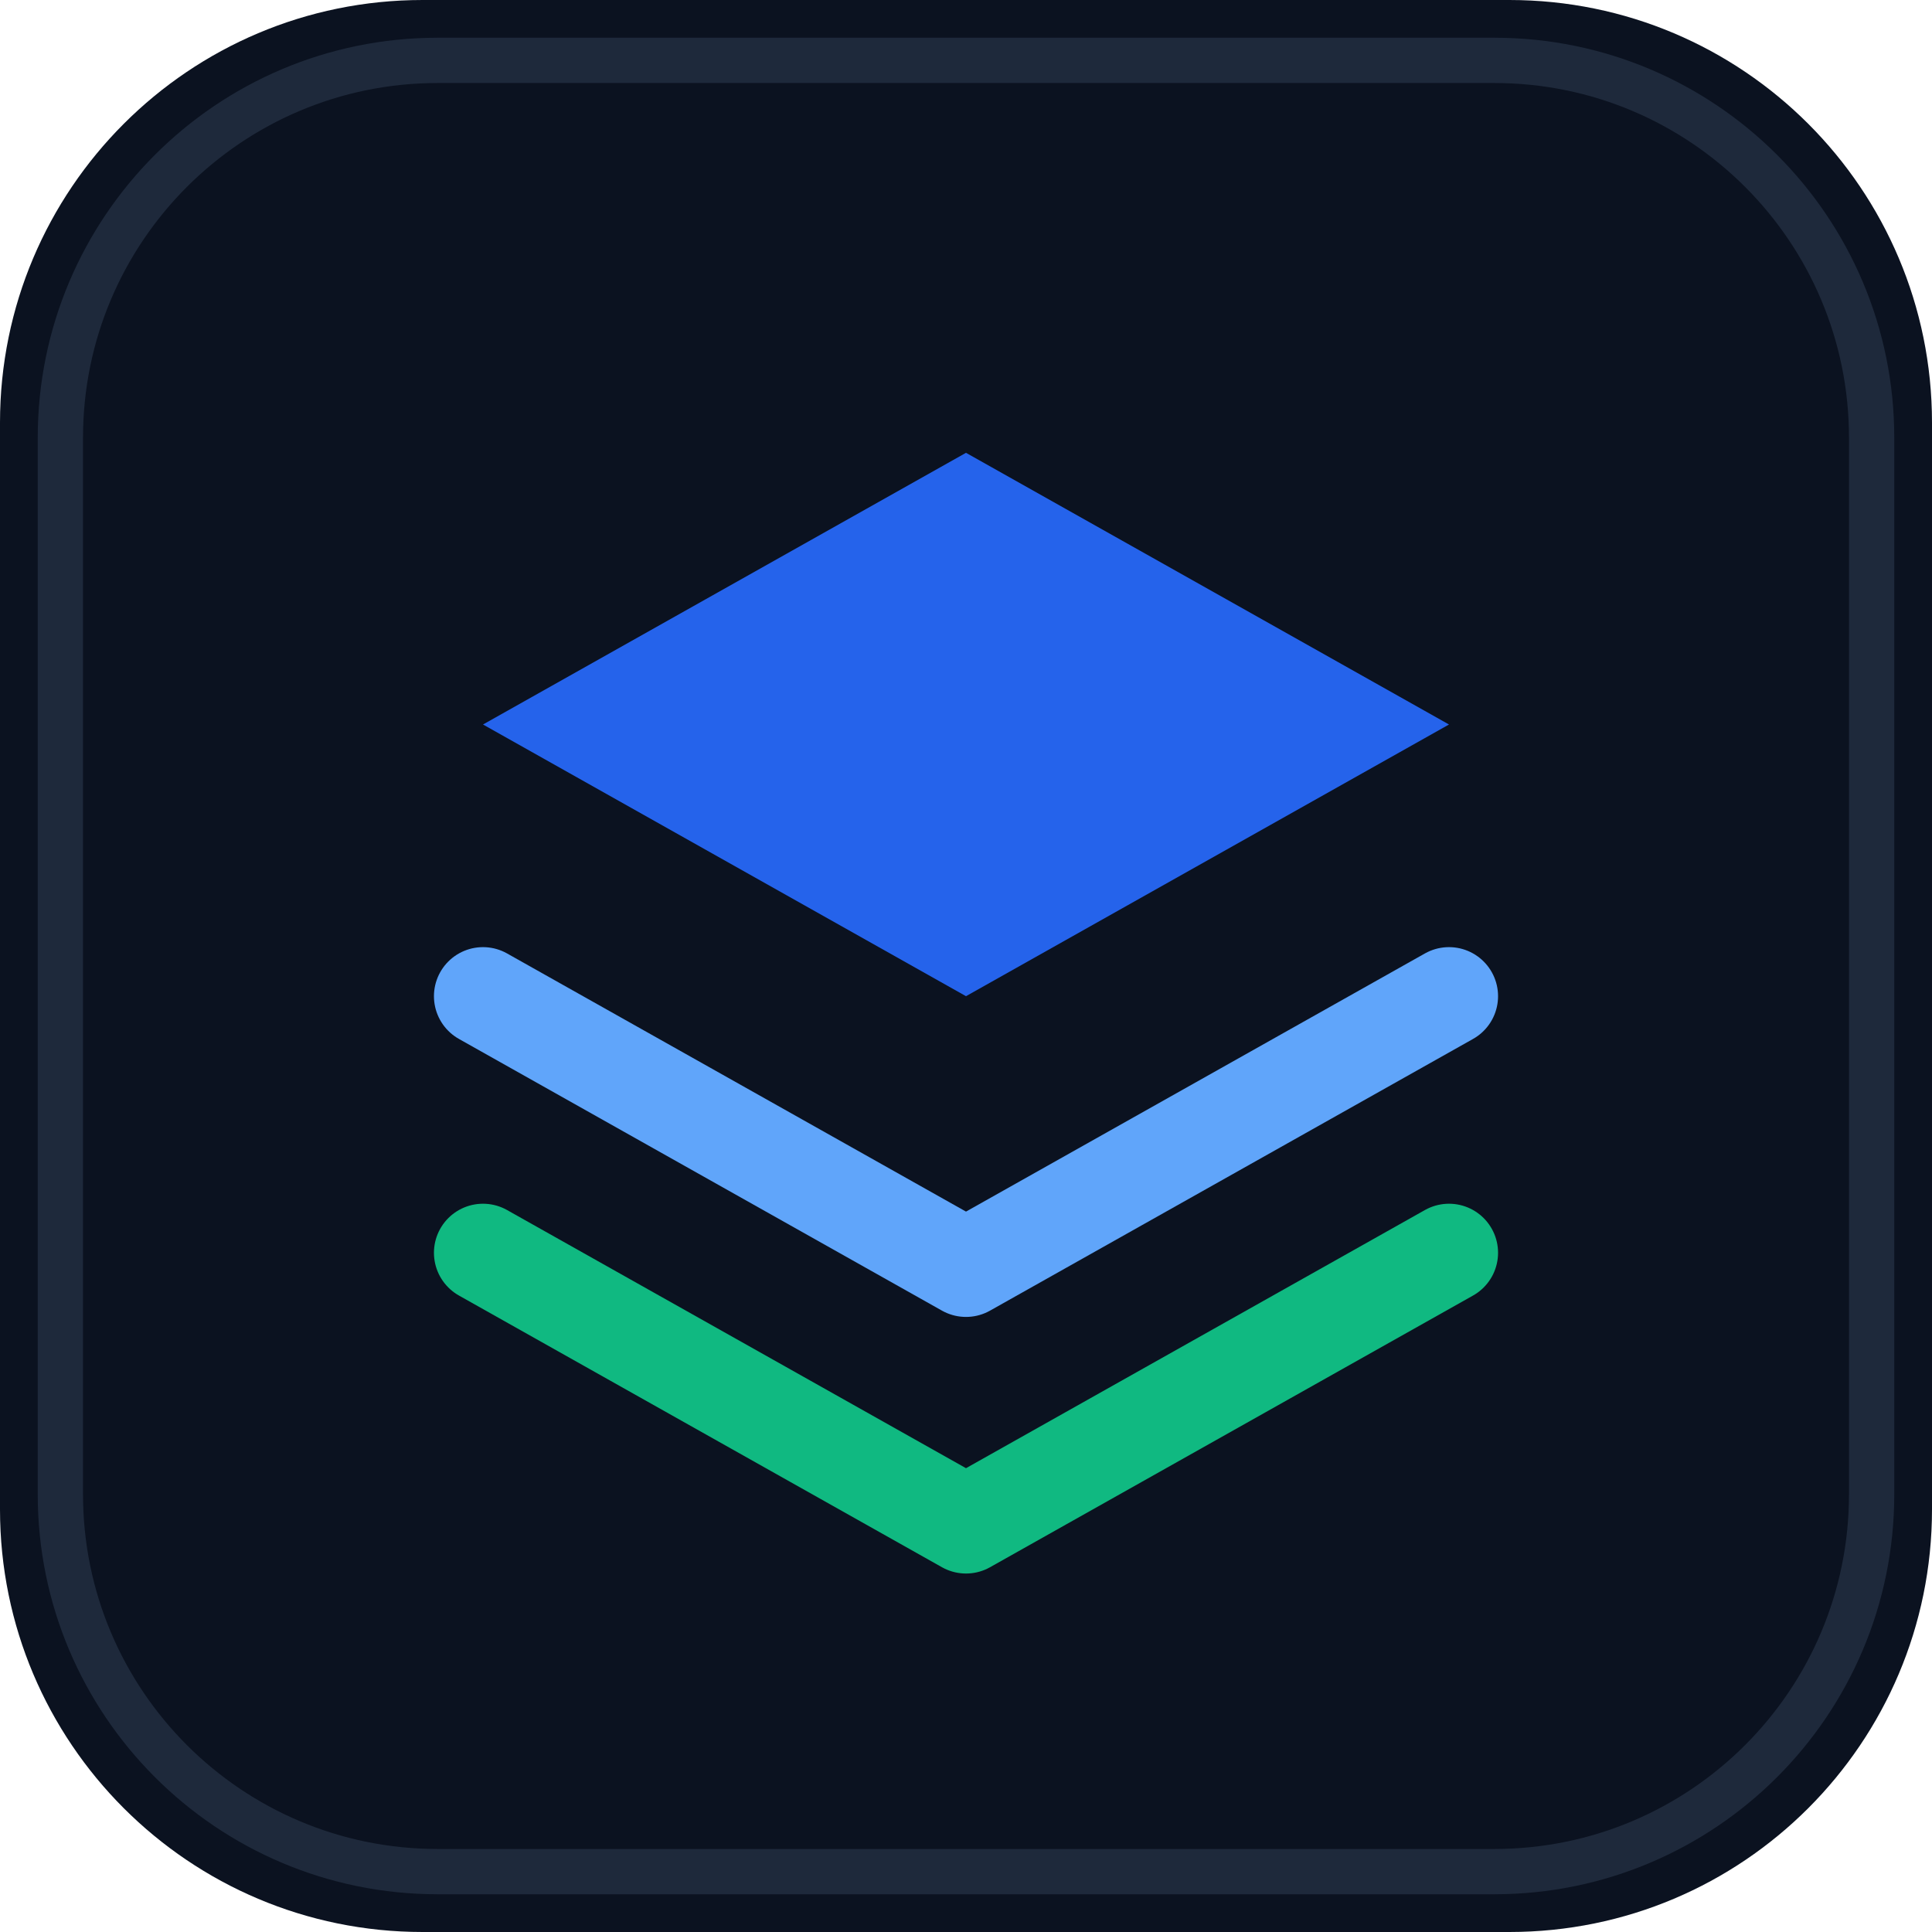
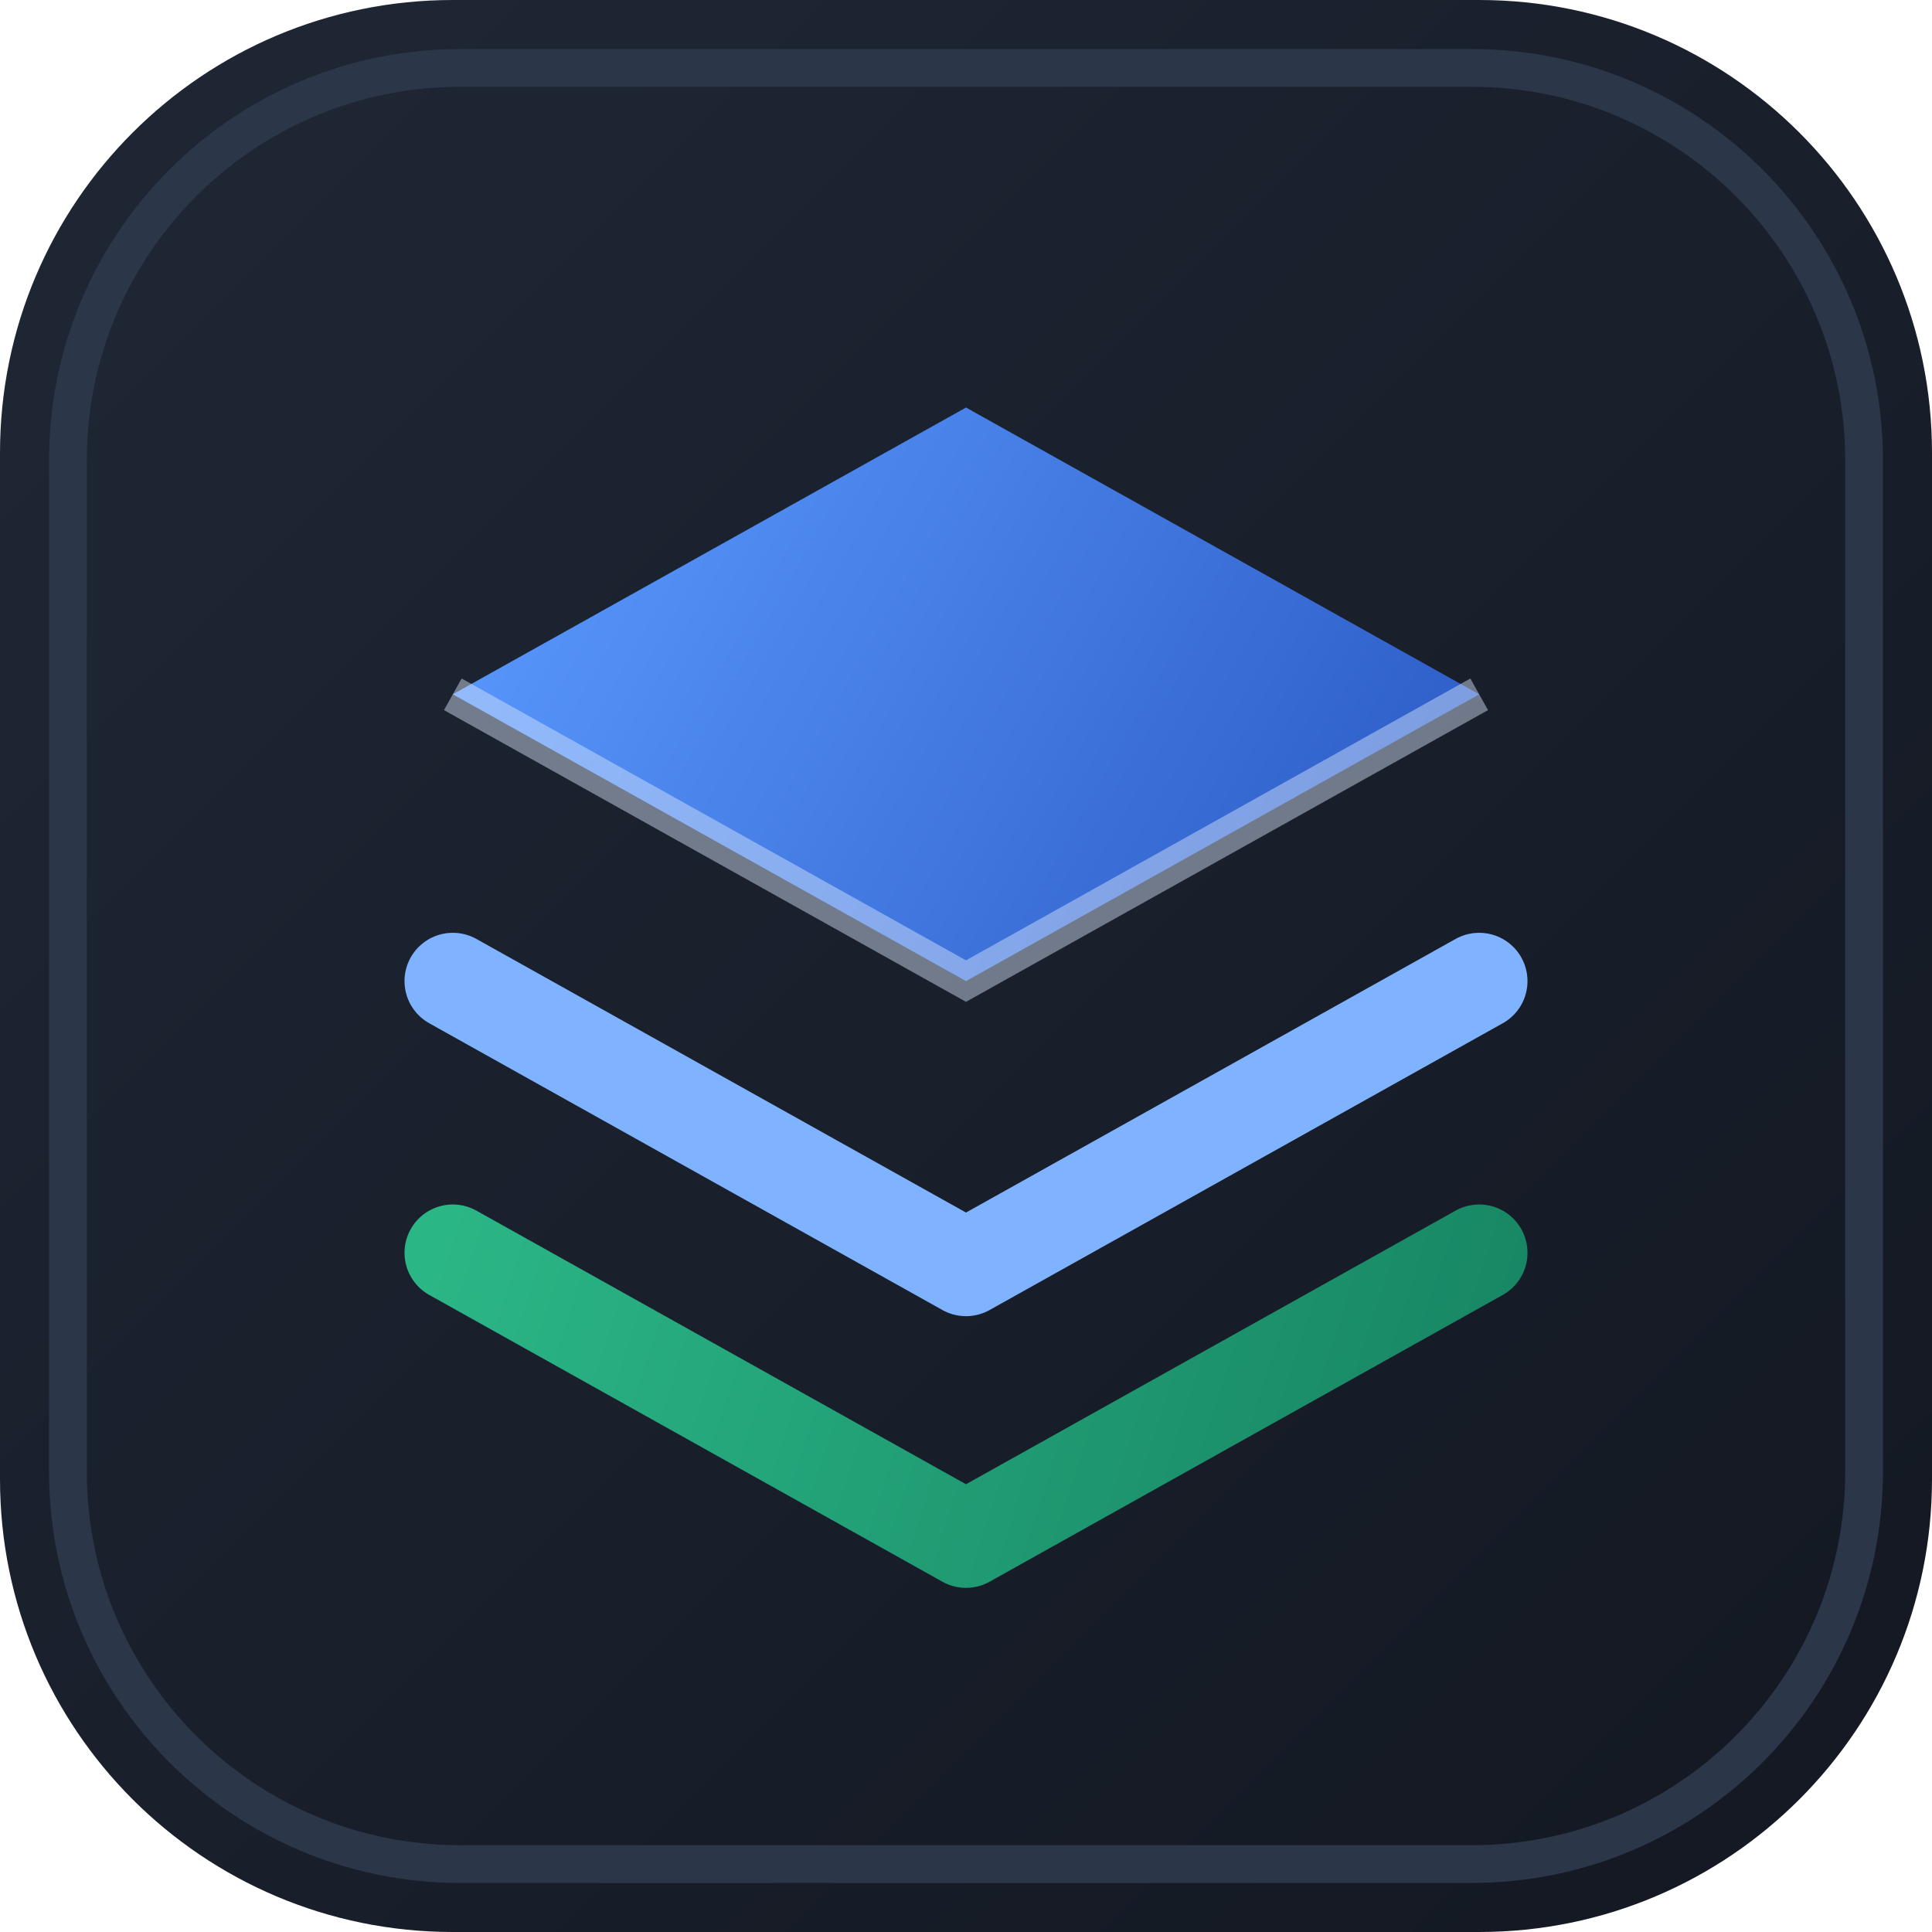
<svg xmlns="http://www.w3.org/2000/svg" viewBox="0 0 64 64" fill="none">
-   <rect width="64" height="64" rx="14" fill="#0B1220" />
-   <rect x="2" y="2" width="60" height="60" rx="12.5" stroke="#1E293B" stroke-width="1.5" />
-   <path d="M16 24L32 15L48 24L32 33L16 24Z" fill="#2563EB" />
-   <path d="M16 33L32 42L48 33" stroke="#60A5FA" stroke-width="3.25" stroke-linecap="round" stroke-linejoin="round" />
-   <path d="M16 41.5L32 50.5L48 41.5" stroke="#10B981" stroke-width="3.25" stroke-linecap="round" stroke-linejoin="round" />
+   <defs>
+     <linearGradient id="df-bg" x1="6" y1="6" x2="58" y2="58" gradientUnits="userSpaceOnUse">
+       <stop offset="0" stop-color="#1E2634" />
+       <stop offset="1" stop-color="#141923" />
+     </linearGradient>
+     <linearGradient id="df-top" x1="16" y1="14" x2="48" y2="32" gradientUnits="userSpaceOnUse">
+       <stop offset="0" stop-color="#5B9BFF" />
+       <stop offset="1" stop-color="#2B59C3" />
+     </linearGradient>
+     <linearGradient id="df-btm" x1="15" y1="40" x2="49" y2="51" gradientUnits="userSpaceOnUse">
+       <stop offset="0" stop-color="#2BB686" />
+       <stop offset="1" stop-color="#178563" />
+     </linearGradient>
+   </defs>
+   <rect width="64" height="64" rx="15" fill="url(#df-bg)" />
+   <rect x="2.25" y="2.25" width="59.5" height="59.5" rx="13" stroke="#2C3649" stroke-width="1.25" />
+   <path d="M15 23L32 13.5L49 23L32 32.5L15 23Z" fill="url(#df-top)" />
+   <path d="M15 23L32 32.5L49 23" stroke="#DCEAFF" stroke-opacity="0.45" stroke-width="1.2" />
+   <path d="M15 32.5L32 42L49 32.5" stroke="#80B3FF" stroke-width="3.2" stroke-linecap="round" stroke-linejoin="round" />
+   <path d="M15 41.5L32 51L49 41.5" stroke="url(#df-btm)" stroke-width="3.2" stroke-linecap="round" stroke-linejoin="round" />
</svg>
